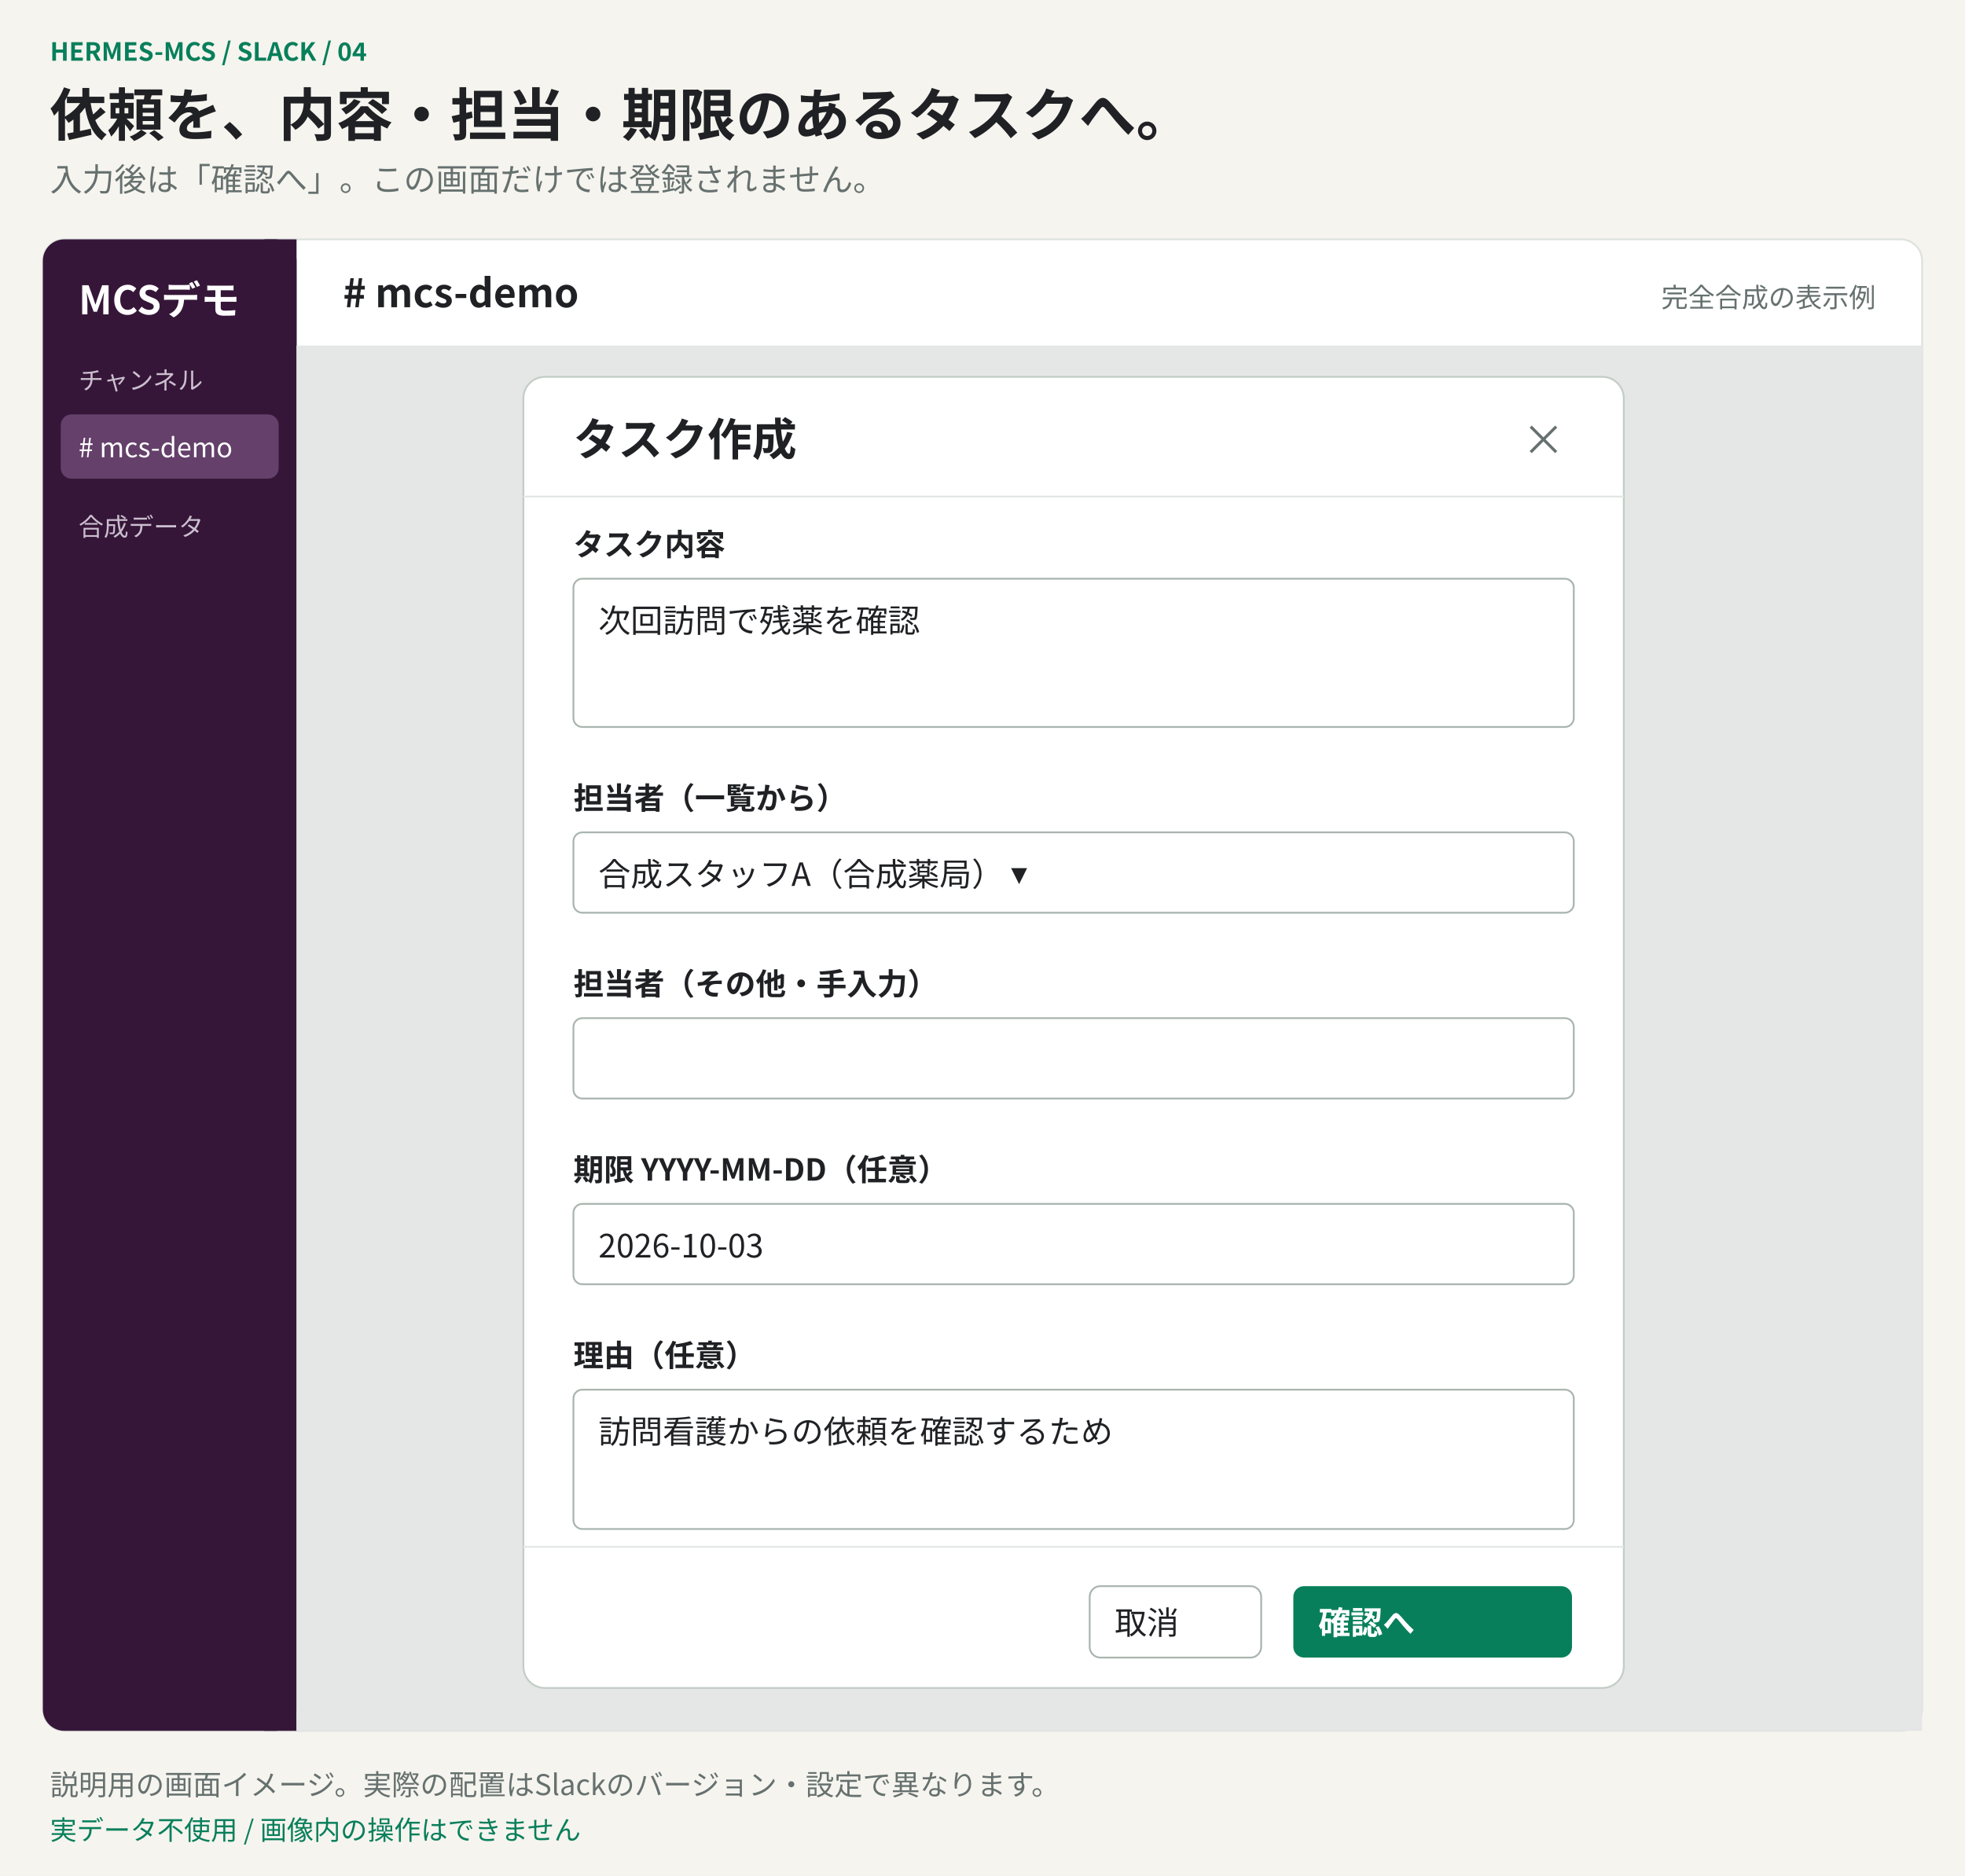
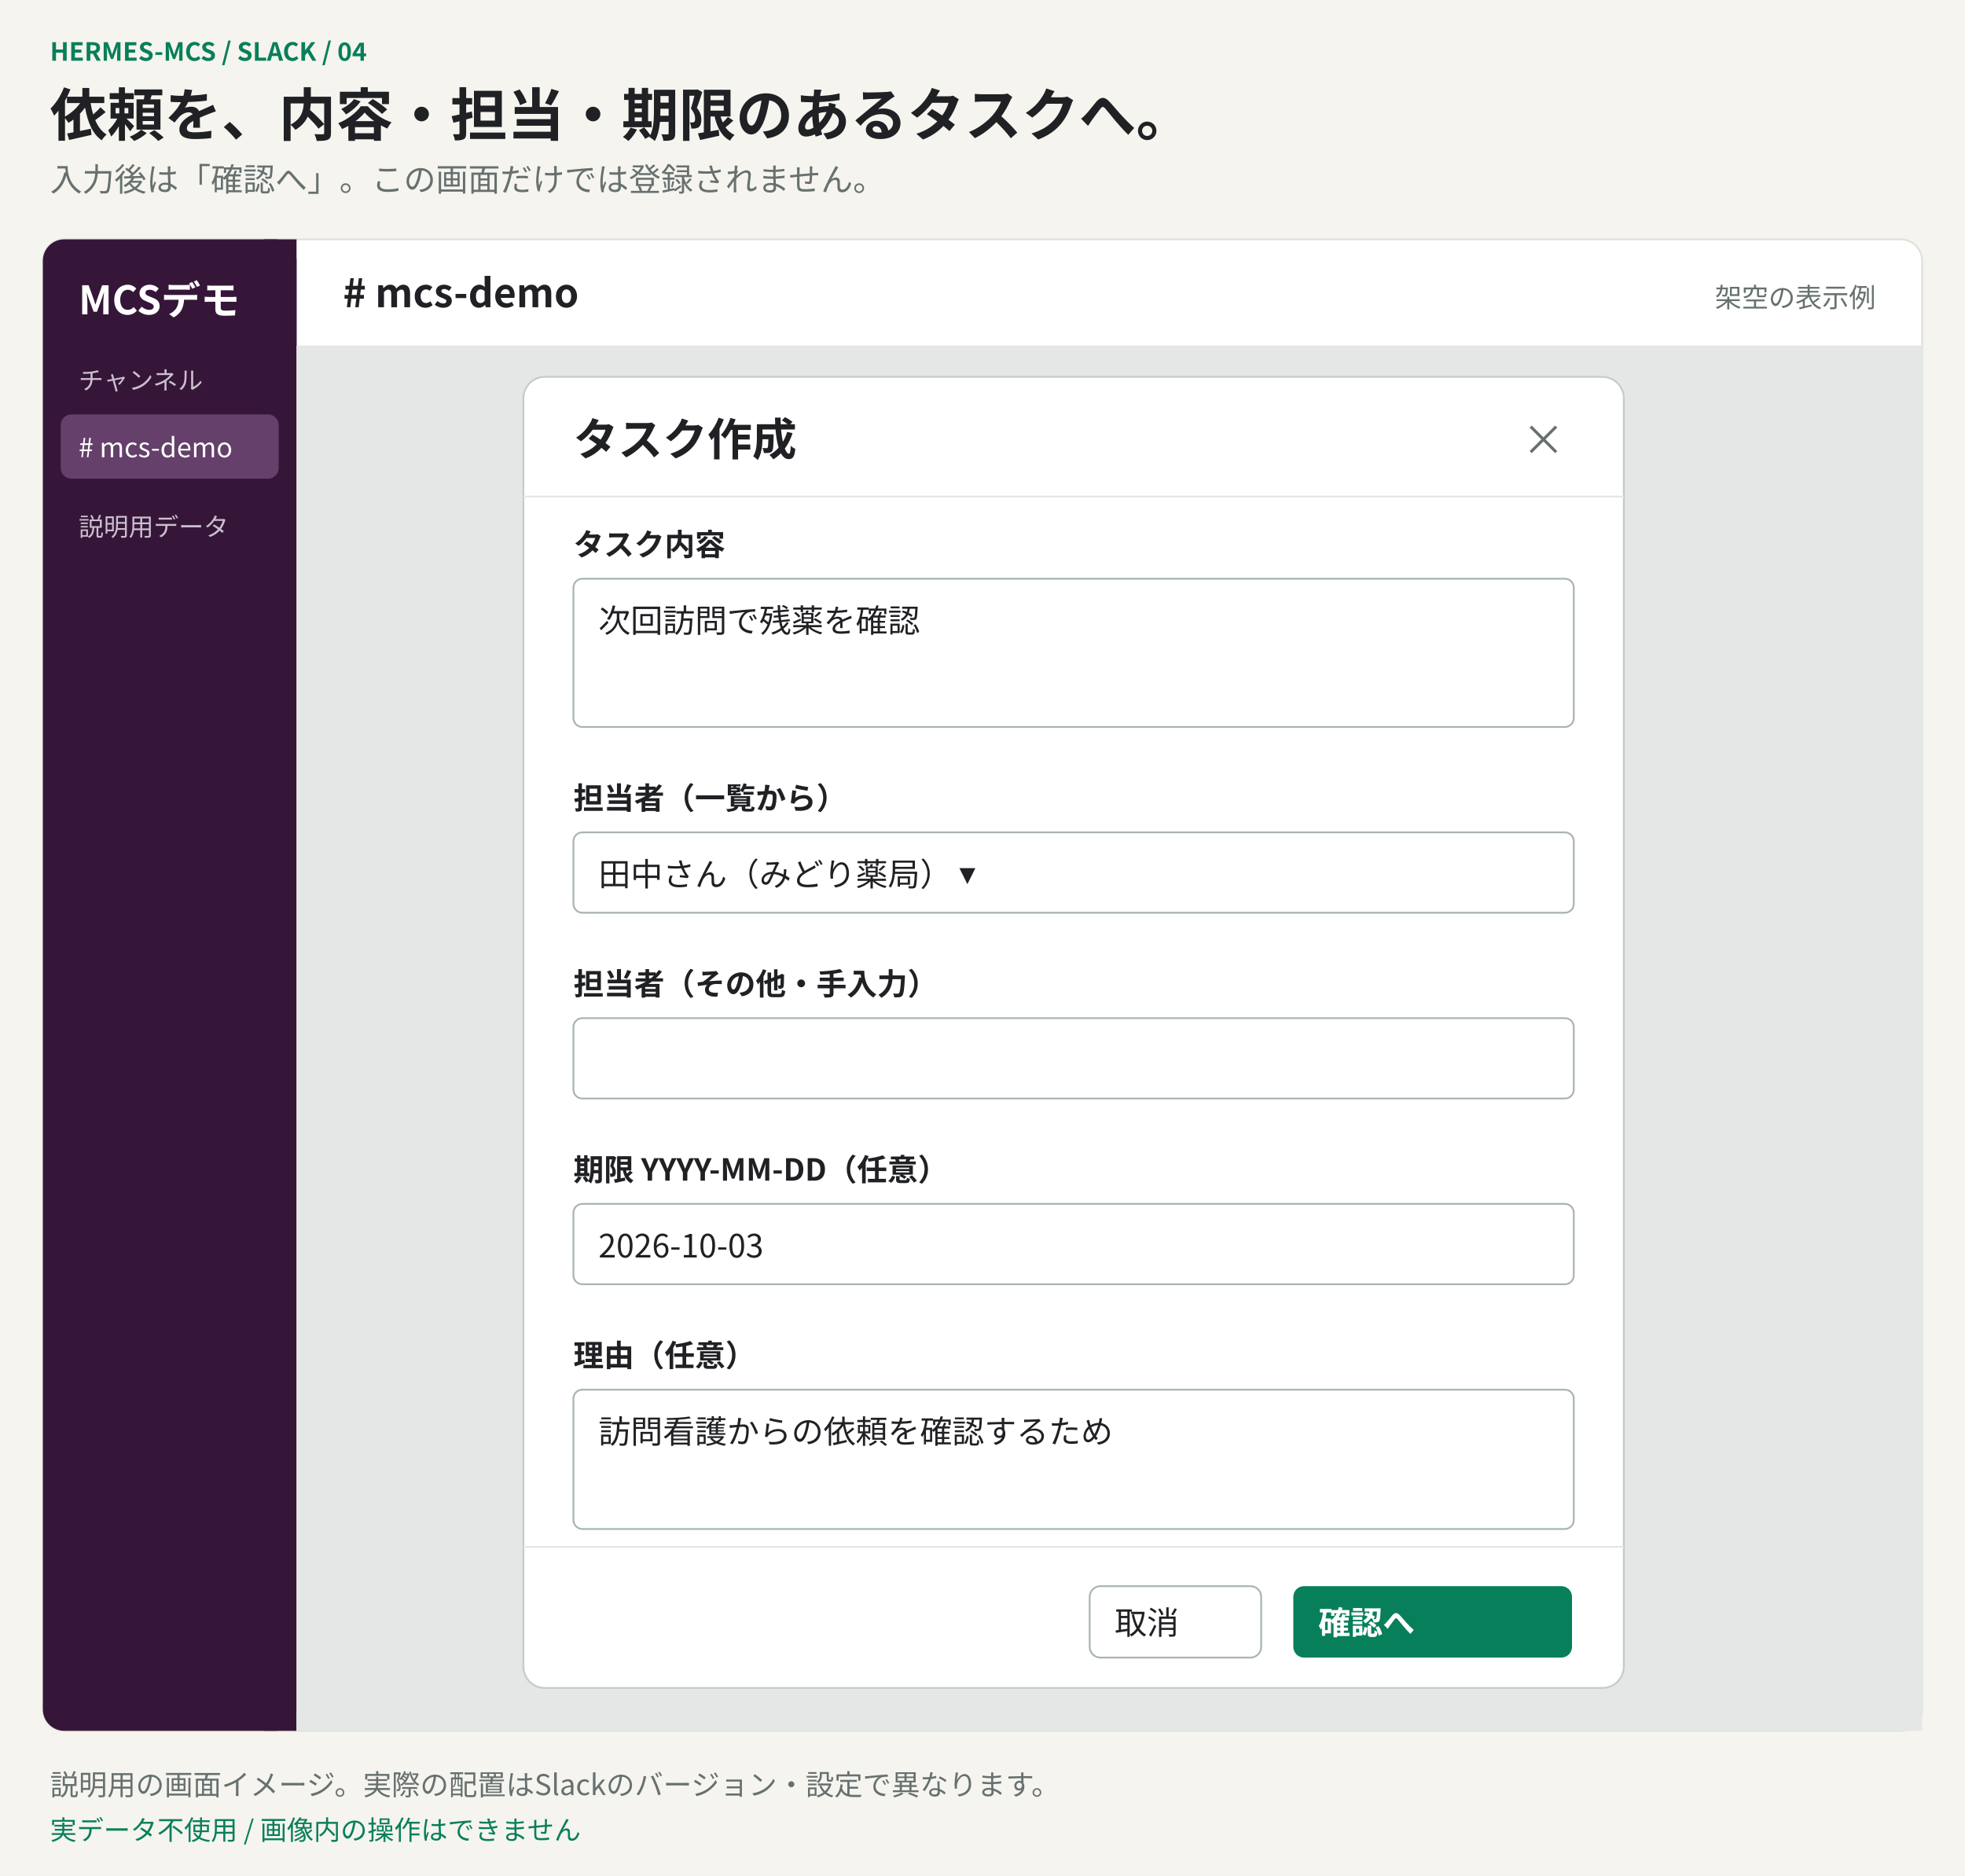
<svg xmlns="http://www.w3.org/2000/svg" width="1100" height="1050" viewBox="0 0 1100 1050" font-family="Noto Sans CJK JP,Hiragino Sans,Yu Gothic,Droid Sans Fallback,sans-serif">
  <rect x="0" y="0" width="1100" height="1050" rx="0" fill="#f6f4ef" />
  <text x="28" y="34" font-size="14" fill="#087f5b" font-weight="bold">HERMES-MCS  /  SLACK  /  04</text>
  <text x="28" y="76" font-size="32" fill="#202124" font-weight="bold">依頼を、内容・担当・期限のあるタスクへ。</text>
  <text x="28" y="107" font-size="18" fill="#66716f">入力後は「確認へ」。この画面だけでは登録されません。</text>
  <rect x="24" y="134" width="1052" height="835" rx="12" fill="#fff" stroke="#dce2dd" />
  <rect x="24" y="134" width="142" height="835" rx="12" fill="#351638" />
  <rect x="148" y="134" width="18" height="835" rx="0" fill="#351638" />
  <text x="44" y="176" font-size="22" fill="#fff" font-weight="bold">MCSデモ</text>
  <text x="44" y="218" font-size="14" fill="#cbbfcf">チャンネル</text>
  <rect x="34" y="232" width="122" height="36" rx="6" fill="#64406a" />
  <text x="44" y="256" font-size="15" fill="#fff"># mcs-demo</text>
-   <text x="44" y="300" font-size="14" fill="#cbbfcf">合成データ</text>
+   <text x="44" y="300" font-size="14" fill="#cbbfcf">説明用データ</text>
  <path d="M166 194 L1076 194" stroke="#e1e5e2" fill="none" />
  <text x="192" y="172" font-size="22" fill="#202124" font-weight="bold"># mcs-demo</text>
-   <text x="1050" y="172" font-size="15" fill="#66716f" text-anchor="end">完全合成の表示例</text>
+   <text x="1050" y="172" font-size="15" fill="#66716f" text-anchor="end">架空の表示例</text>
  <text x="28" y="1005" font-size="16" fill="#66716f">説明用の画面イメージ。実際の配置はSlackのバージョン・設定で異なります。</text>
  <text x="28" y="1030" font-size="15" fill="#087f5b">実データ不使用 / 画像内の操作はできません</text>
  <rect x="166" y="194" width="910" height="775" rx="0" fill="#e5e6e6" />
  <rect x="293" y="211" width="616" height="734" rx="12" fill="#fff" stroke="#c2cdc5" />
  <text x="321" y="255" font-size="25" fill="#202124" font-weight="bold">タスク作成</text>
  <text x="876" y="255" font-size="24" fill="#66716f" text-anchor="end">×</text>
  <path d="M293 278 L909 278" stroke="#e3e7e4" fill="none" />
  <text x="321" y="311" font-size="17" fill="#202124" font-weight="bold">タスク内容</text>
  <rect x="321" y="324" width="560" height="83" rx="5" fill="#fff" stroke="#a9b5ae" />
  <text x="335" y="354" font-size="18" fill="#202124">次回訪問で残薬を確認</text>
  <text x="321" y="453" font-size="17" fill="#202124" font-weight="bold">担当者（一覧から）</text>
  <rect x="321" y="466" width="560" height="45" rx="5" fill="#fff" stroke="#a9b5ae" />
-   <text x="335" y="496" font-size="18" fill="#202124">合成スタッフA（合成薬局）  ▾</text>
+   <text x="335" y="496" font-size="18" fill="#202124">田中さん（みどり薬局）  ▾</text>
  <text x="321" y="557" font-size="17" fill="#202124" font-weight="bold">担当者（その他・手入力）</text>
  <rect x="321" y="570" width="560" height="45" rx="5" fill="#fff" stroke="#a9b5ae" />
  <text x="321" y="661" font-size="17" fill="#202124" font-weight="bold">期限 YYYY-MM-DD（任意）</text>
  <rect x="321" y="674" width="560" height="45" rx="5" fill="#fff" stroke="#a9b5ae" />
  <text x="335" y="704" font-size="18" fill="#202124">2026-10-03</text>
  <text x="321" y="765" font-size="17" fill="#202124" font-weight="bold">理由（任意）</text>
  <rect x="321" y="778" width="560" height="78" rx="5" fill="#fff" stroke="#a9b5ae" />
  <text x="335" y="808" font-size="18" fill="#202124">訪問看護からの依頼を確認するため</text>
  <path d="M293 866 L909 866" stroke="#e3e7e4" fill="none" />
  <rect x="610" y="888" width="96" height="40" rx="6" fill="#fff" stroke="#a9b5ae" />
  <text x="624" y="915" font-size="18" fill="#202124">取消</text>
  <rect x="724" y="888" width="156" height="40" rx="6" fill="#087f5b" />
  <text x="738" y="915" font-size="18" fill="#fff" font-weight="bold">確認へ</text>
</svg>
